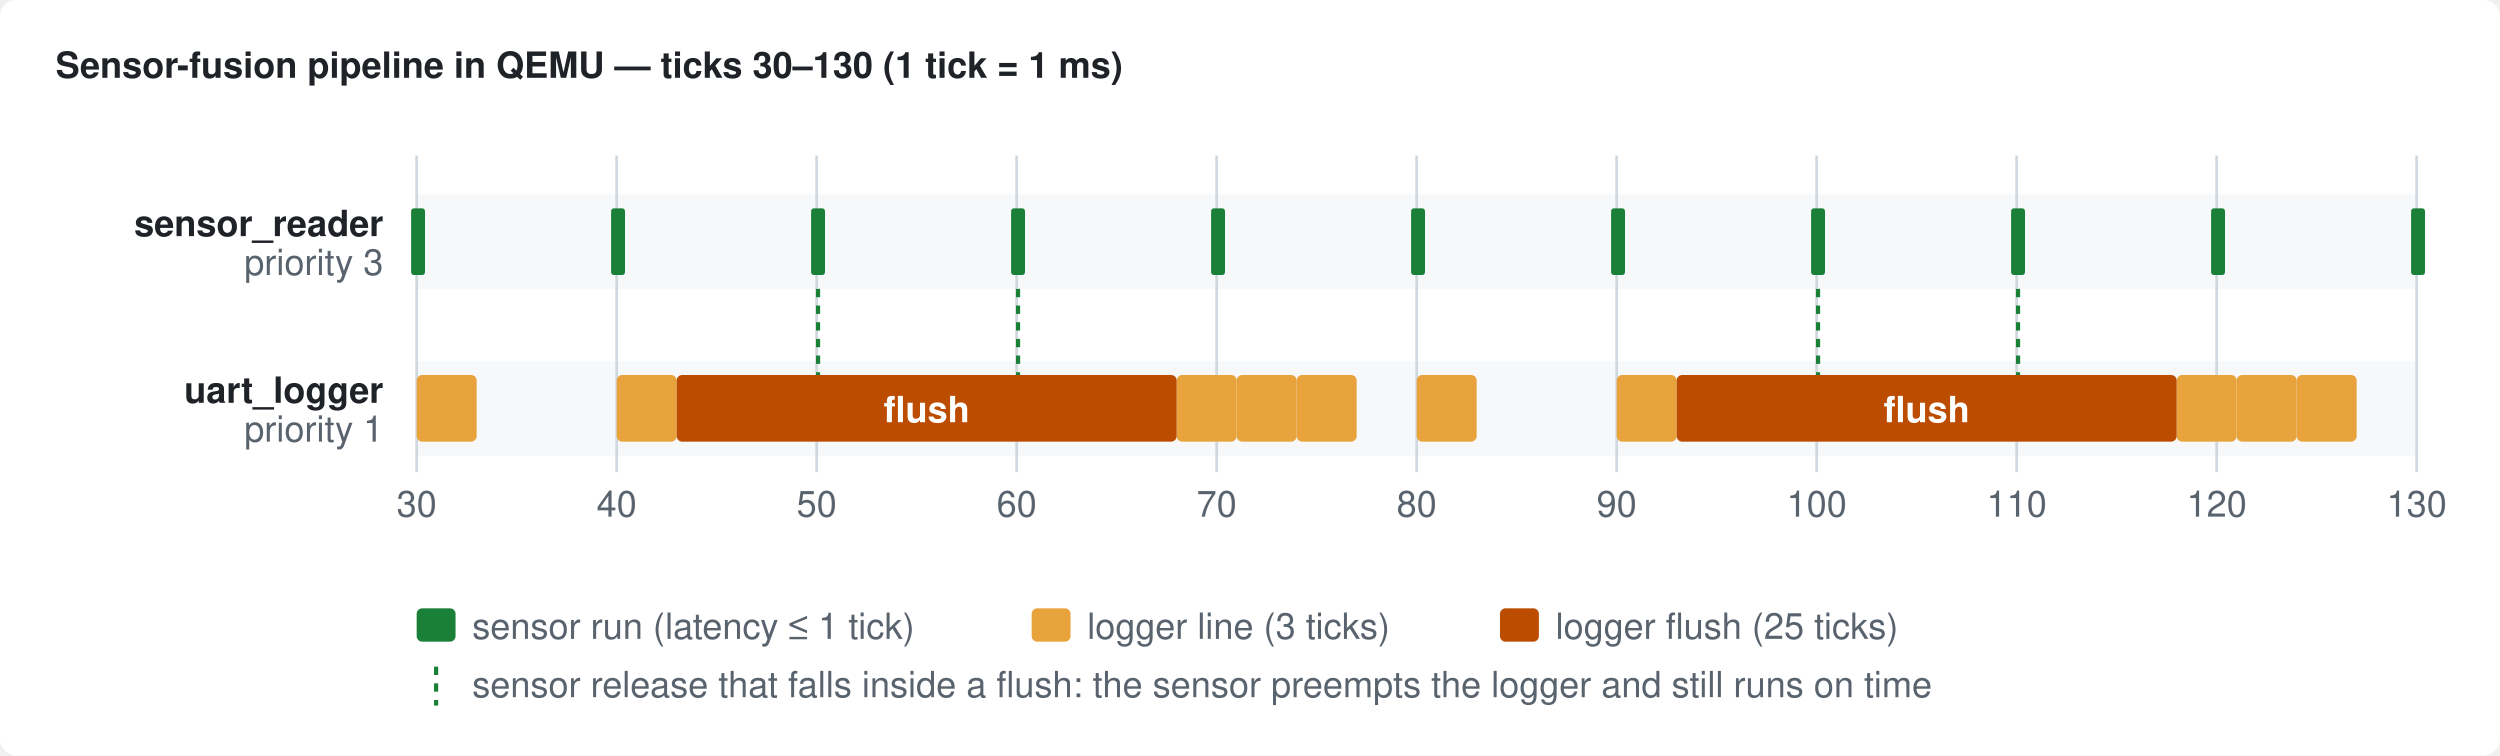
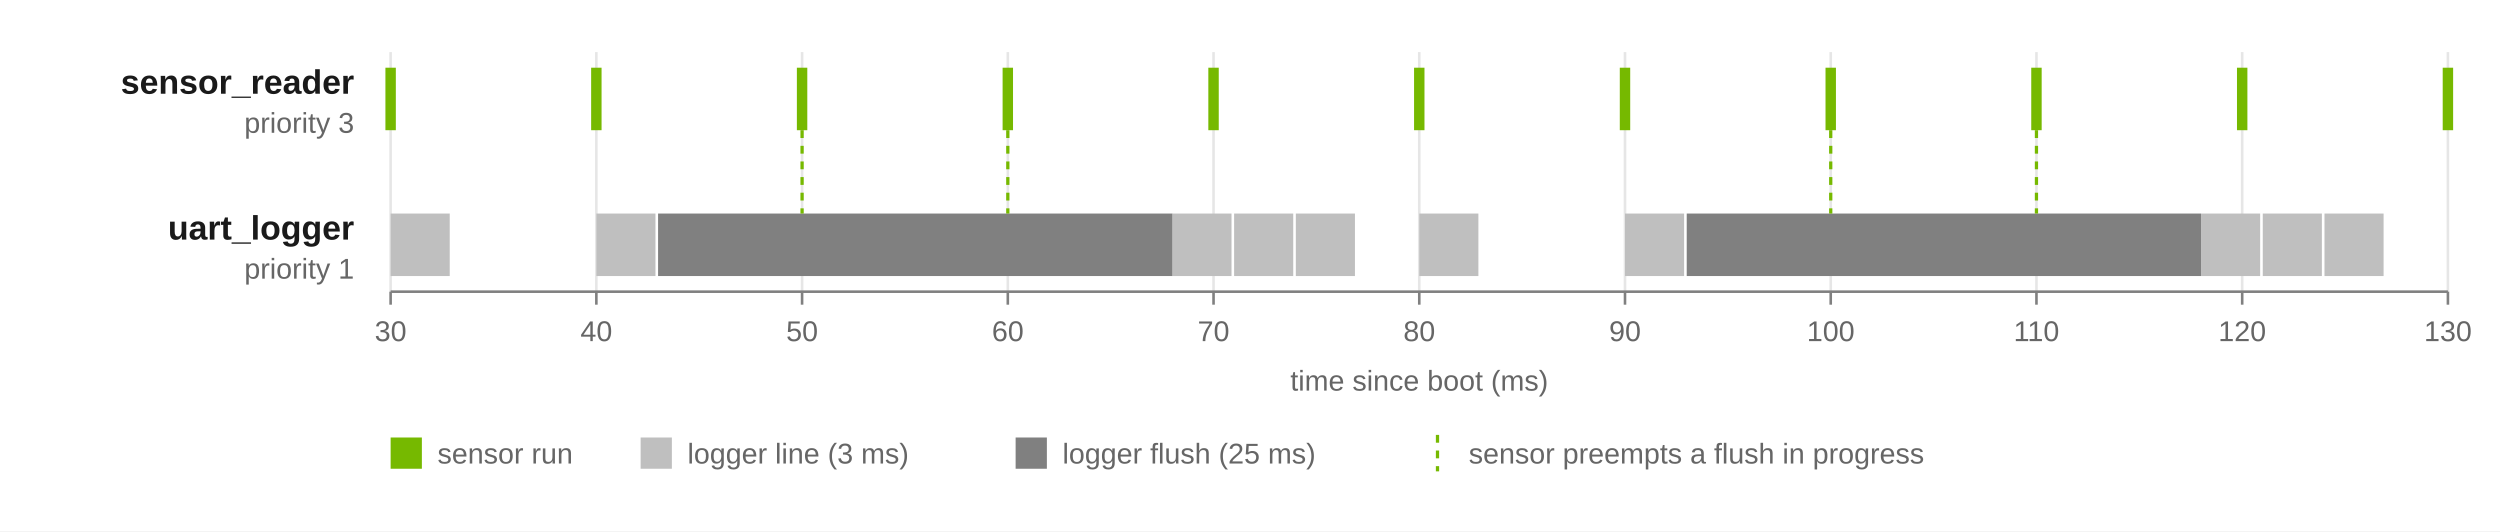
- <svg xmlns="http://www.w3.org/2000/svg" viewBox="0 0 900 272" width="900" height="272" font-family="-apple-system, BlinkMacSystemFont, 'Segoe UI', Helvetica, Arial, sans-serif">
+ <svg xmlns="http://www.w3.org/2000/svg" viewBox="0 0 960 204" width="960" height="204" font-family="Arial, Helvetica, sans-serif">
  <style>
-   .bg{fill:#ffffff} .fg{fill:#1f2328} .muted{fill:#59636e} .grid{stroke:#d1d9e0}
-   .rowbg{fill:#f6f8fa} .work{fill:#e8a33d} .flush{fill:#bc4c00} .ok{fill:#1a7f37} .late{fill:#cf222e}
-   .rel{stroke:#1a7f37}
+   .bg{fill:#ffffff} .fg{fill:#1a1a1a} .muted{fill:#666666} .grid{stroke:#e6e6e6} .axis{stroke:#808080}
+   .work{fill:#bfbfbf} .flush{fill:#808080} .ok{fill:#76b900} .late{fill:#e52020} .rel{stroke:#76b900}
  @media (prefers-color-scheme: dark){
-     .bg{fill:#0d1117} .fg{fill:#e6edf3} .muted{fill:#9198a1} .grid{stroke:#3d444d}
-     .rowbg{fill:#151b23} .work{fill:#d29922} .flush{fill:#f0883e} .ok{fill:#3fb950} .late{fill:#f85149}
-     .rel{stroke:#3fb950}
+     .bg{fill:#0d1117} .fg{fill:#ededed} .muted{fill:#a0a0a0} .grid{stroke:#21262d} .axis{stroke:#8b949e}
+     .work{fill:#444c56} .flush{fill:#768390}
  }
-   text{font-size:13px}
+   text{font-size:12px} .name{font-size:13px;font-weight:700} .sub{font-size:11px}
</style>
-   <rect class="bg" width="900" height="272" rx="6" />
-   <text class="fg" x="20" y="28" font-size="15" font-weight="600">Sensor-fusion pipeline in QEMU — ticks 30–130 (1 tick = 1 ms)</text>
-   <rect class="rowbg" x="150" y="70" width="720" height="34" />
-   <rect class="rowbg" x="150" y="130" width="720" height="34" />
-   <text class="fg" x="138" y="85" text-anchor="end" font-weight="600">sensor_reader</text>
-   <text class="muted" x="138" y="99" text-anchor="end" font-size="12">priority 3</text>
-   <text class="fg" x="138" y="145" text-anchor="end" font-weight="600">uart_logger</text>
-   <text class="muted" x="138" y="159" text-anchor="end" font-size="12">priority 1</text>
-   <line class="grid" x1="150.0" y1="56" x2="150.0" y2="170" stroke-width="1" />
-   <text class="muted" x="150.0" y="186" text-anchor="middle" font-size="12">30</text>
-   <line class="grid" x1="222.0" y1="56" x2="222.0" y2="170" stroke-width="1" />
-   <text class="muted" x="222.0" y="186" text-anchor="middle" font-size="12">40</text>
-   <line class="grid" x1="294.0" y1="56" x2="294.0" y2="170" stroke-width="1" />
-   <text class="muted" x="294.0" y="186" text-anchor="middle" font-size="12">50</text>
-   <line class="grid" x1="366.0" y1="56" x2="366.0" y2="170" stroke-width="1" />
-   <text class="muted" x="366.0" y="186" text-anchor="middle" font-size="12">60</text>
-   <line class="grid" x1="438.0" y1="56" x2="438.0" y2="170" stroke-width="1" />
-   <text class="muted" x="438.0" y="186" text-anchor="middle" font-size="12">70</text>
-   <line class="grid" x1="510.0" y1="56" x2="510.0" y2="170" stroke-width="1" />
-   <text class="muted" x="510.0" y="186" text-anchor="middle" font-size="12">80</text>
-   <line class="grid" x1="582.0" y1="56" x2="582.0" y2="170" stroke-width="1" />
-   <text class="muted" x="582.0" y="186" text-anchor="middle" font-size="12">90</text>
-   <line class="grid" x1="654.0" y1="56" x2="654.0" y2="170" stroke-width="1" />
-   <text class="muted" x="654.0" y="186" text-anchor="middle" font-size="12">100</text>
-   <line class="grid" x1="726.0" y1="56" x2="726.0" y2="170" stroke-width="1" />
-   <text class="muted" x="726.0" y="186" text-anchor="middle" font-size="12">110</text>
-   <line class="grid" x1="798.0" y1="56" x2="798.0" y2="170" stroke-width="1" />
-   <text class="muted" x="798.0" y="186" text-anchor="middle" font-size="12">120</text>
-   <line class="grid" x1="870.0" y1="56" x2="870.0" y2="170" stroke-width="1" />
-   <text class="muted" x="870.0" y="186" text-anchor="middle" font-size="12">130</text>
-   <rect class="work" x="150.0" y="135" width="21.6" height="24" rx="2" />
-   <rect class="work" x="222.0" y="135" width="21.6" height="24" rx="2" />
-   <rect class="work" x="423.6" y="135" width="21.6" height="24" rx="2" />
-   <rect class="work" x="445.2" y="135" width="21.6" height="24" rx="2" />
-   <rect class="work" x="466.8" y="135" width="21.6" height="24" rx="2" />
-   <rect class="work" x="510.0" y="135" width="21.6" height="24" rx="2" />
-   <rect class="work" x="582.0" y="135" width="21.6" height="24" rx="2" />
-   <rect class="work" x="783.6" y="135" width="21.6" height="24" rx="2" />
-   <rect class="work" x="805.2" y="135" width="21.6" height="24" rx="2" />
-   <rect class="work" x="826.8" y="135" width="21.6" height="24" rx="2" />
-   <rect class="flush" x="243.6" y="135" width="180.0" height="24" rx="2" />
-   <text class="bg" x="333.6" y="152" text-anchor="middle" font-size="12" font-weight="600">flush</text>
-   <rect class="flush" x="603.6" y="135" width="180.0" height="24" rx="2" />
-   <text class="bg" x="693.6" y="152" text-anchor="middle" font-size="12" font-weight="600">flush</text>
-   <rect class="ok" x="148.0" y="75" width="5" height="24" rx="1" />
-   <rect class="ok" x="220.0" y="75" width="5" height="24" rx="1" />
-   <rect class="ok" x="292.0" y="75" width="5" height="24" rx="1" />
-   <line class="rel" x1="294.5" y1="104" x2="294.5" y2="135" stroke-width="1.5" stroke-dasharray="3 3" />
-   <rect class="ok" x="364.0" y="75" width="5" height="24" rx="1" />
-   <line class="rel" x1="366.5" y1="104" x2="366.5" y2="135" stroke-width="1.5" stroke-dasharray="3 3" />
-   <rect class="ok" x="436.0" y="75" width="5" height="24" rx="1" />
-   <rect class="ok" x="508.0" y="75" width="5" height="24" rx="1" />
-   <rect class="ok" x="580.0" y="75" width="5" height="24" rx="1" />
-   <rect class="ok" x="652.0" y="75" width="5" height="24" rx="1" />
-   <line class="rel" x1="654.5" y1="104" x2="654.5" y2="135" stroke-width="1.5" stroke-dasharray="3 3" />
-   <rect class="ok" x="724.0" y="75" width="5" height="24" rx="1" />
-   <line class="rel" x1="726.5" y1="104" x2="726.5" y2="135" stroke-width="1.5" stroke-dasharray="3 3" />
-   <rect class="ok" x="796.0" y="75" width="5" height="24" rx="1" />
-   <rect class="ok" x="868.0" y="75" width="5" height="24" rx="1" />
-   <rect class="ok" x="150" y="219" width="14" height="12" rx="2" />
-   <text class="muted" x="170" y="230" font-size="12">sensor run (latency ≤ 1 tick)</text>
-   <rect class="work" x="371.4" y="219" width="14" height="12" rx="2" />
-   <text class="muted" x="391.4" y="230" font-size="12">logger line (3 ticks)</text>
-   <rect class="flush" x="540.0" y="219" width="14" height="12" rx="2" />
-   <text class="muted" x="560.0" y="230" font-size="12">logger flush (25 ticks)</text>
-   <line class="rel" x1="157" y1="240" x2="157" y2="254" stroke-width="1.5" stroke-dasharray="3 3" />
-   <text class="muted" x="170" y="251" font-size="12">sensor release that falls inside a flush: the sensor preempts the logger and still runs on time</text>
+   <rect class="bg" width="960" height="204" />
+   <line class="grid" x1="150.0" y1="20" x2="150.0" y2="112" stroke-width="1" />
+   <line class="axis" x1="150.0" y1="112" x2="150.0" y2="117" stroke-width="1" />
+   <text class="muted sub" x="150.0" y="131" text-anchor="middle">30</text>
+   <line class="grid" x1="229.0" y1="20" x2="229.0" y2="112" stroke-width="1" />
+   <line class="axis" x1="229.0" y1="112" x2="229.0" y2="117" stroke-width="1" />
+   <text class="muted sub" x="229.0" y="131" text-anchor="middle">40</text>
+   <line class="grid" x1="308.0" y1="20" x2="308.0" y2="112" stroke-width="1" />
+   <line class="axis" x1="308.0" y1="112" x2="308.0" y2="117" stroke-width="1" />
+   <text class="muted sub" x="308.0" y="131" text-anchor="middle">50</text>
+   <line class="grid" x1="387.0" y1="20" x2="387.0" y2="112" stroke-width="1" />
+   <line class="axis" x1="387.0" y1="112" x2="387.0" y2="117" stroke-width="1" />
+   <text class="muted sub" x="387.0" y="131" text-anchor="middle">60</text>
+   <line class="grid" x1="466.0" y1="20" x2="466.0" y2="112" stroke-width="1" />
+   <line class="axis" x1="466.0" y1="112" x2="466.0" y2="117" stroke-width="1" />
+   <text class="muted sub" x="466.0" y="131" text-anchor="middle">70</text>
+   <line class="grid" x1="545.0" y1="20" x2="545.0" y2="112" stroke-width="1" />
+   <line class="axis" x1="545.0" y1="112" x2="545.0" y2="117" stroke-width="1" />
+   <text class="muted sub" x="545.0" y="131" text-anchor="middle">80</text>
+   <line class="grid" x1="624.0" y1="20" x2="624.0" y2="112" stroke-width="1" />
+   <line class="axis" x1="624.0" y1="112" x2="624.0" y2="117" stroke-width="1" />
+   <text class="muted sub" x="624.0" y="131" text-anchor="middle">90</text>
+   <line class="grid" x1="703.0" y1="20" x2="703.0" y2="112" stroke-width="1" />
+   <line class="axis" x1="703.0" y1="112" x2="703.0" y2="117" stroke-width="1" />
+   <text class="muted sub" x="703.0" y="131" text-anchor="middle">100</text>
+   <line class="grid" x1="782.0" y1="20" x2="782.0" y2="112" stroke-width="1" />
+   <line class="axis" x1="782.0" y1="112" x2="782.0" y2="117" stroke-width="1" />
+   <text class="muted sub" x="782.0" y="131" text-anchor="middle">110</text>
+   <line class="grid" x1="861.0" y1="20" x2="861.0" y2="112" stroke-width="1" />
+   <line class="axis" x1="861.0" y1="112" x2="861.0" y2="117" stroke-width="1" />
+   <text class="muted sub" x="861.0" y="131" text-anchor="middle">120</text>
+   <line class="grid" x1="940.0" y1="20" x2="940.0" y2="112" stroke-width="1" />
+   <line class="axis" x1="940.0" y1="112" x2="940.0" y2="117" stroke-width="1" />
+   <text class="muted sub" x="940.0" y="131" text-anchor="middle">130</text>
+   <line class="axis" x1="150" y1="112" x2="940" y2="112" stroke-width="1" />
+   <text class="muted sub" x="545.0" y="150" text-anchor="middle">time since boot (ms)</text>
+   <text class="fg name" x="136" y="36" text-anchor="end">sensor_reader</text>
+   <text class="muted sub" x="136" y="51" text-anchor="end">priority 3</text>
+   <text class="fg name" x="136" y="92" text-anchor="end">uart_logger</text>
+   <text class="muted sub" x="136" y="107" text-anchor="end">priority 1</text>
+   <rect class="work" x="150.0" y="82" width="22.7" height="24" />
+   <rect class="work" x="229.0" y="82" width="22.7" height="24" />
+   <rect class="work" x="450.2" y="82" width="22.7" height="24" />
+   <rect class="work" x="473.9" y="82" width="22.7" height="24" />
+   <rect class="work" x="497.6" y="82" width="22.7" height="24" />
+   <rect class="work" x="545.0" y="82" width="22.7" height="24" />
+   <rect class="work" x="624.0" y="82" width="22.7" height="24" />
+   <rect class="work" x="845.2" y="82" width="22.7" height="24" />
+   <rect class="work" x="868.9" y="82" width="22.7" height="24" />
+   <rect class="work" x="892.6" y="82" width="22.7" height="24" />
+   <rect class="flush" x="252.7" y="82" width="197.5" height="24" />
+   <rect class="flush" x="647.7" y="82" width="197.5" height="24" />
+   <rect class="ok" x="148.0" y="26" width="4" height="24" />
+   <rect class="ok" x="227.0" y="26" width="4" height="24" />
+   <rect class="ok" x="306.0" y="26" width="4" height="24" />
+   <line class="rel" x1="308.0" y1="50" x2="308.0" y2="82" stroke-width="1.25" stroke-dasharray="3 3" />
+   <rect class="ok" x="385.0" y="26" width="4" height="24" />
+   <line class="rel" x1="387.0" y1="50" x2="387.0" y2="82" stroke-width="1.25" stroke-dasharray="3 3" />
+   <rect class="ok" x="464.0" y="26" width="4" height="24" />
+   <rect class="ok" x="543.0" y="26" width="4" height="24" />
+   <rect class="ok" x="622.0" y="26" width="4" height="24" />
+   <rect class="ok" x="701.0" y="26" width="4" height="24" />
+   <line class="rel" x1="703.0" y1="50" x2="703.0" y2="82" stroke-width="1.25" stroke-dasharray="3 3" />
+   <rect class="ok" x="780.0" y="26" width="4" height="24" />
+   <line class="rel" x1="782.0" y1="50" x2="782.0" y2="82" stroke-width="1.25" stroke-dasharray="3 3" />
+   <rect class="ok" x="859.0" y="26" width="4" height="24" />
+   <rect class="ok" x="938.0" y="26" width="4" height="24" />
+   <rect class="ok" x="150" y="168" width="12" height="12" />
+   <text class="muted sub" x="168" y="178">sensor run</text>
+   <rect class="work" x="246" y="168" width="12" height="12" />
+   <text class="muted sub" x="264" y="178">logger line (3 ms)</text>
+   <rect class="flush" x="390" y="168" width="12" height="12" />
+   <text class="muted sub" x="408" y="178">logger flush (25 ms)</text>
+   <line class="rel" x1="552" y1="167" x2="552" y2="181" stroke-width="1.25" stroke-dasharray="3 3" />
+   <text class="muted sub" x="564" y="178">sensor preempts a flush in progress</text>
</svg>
